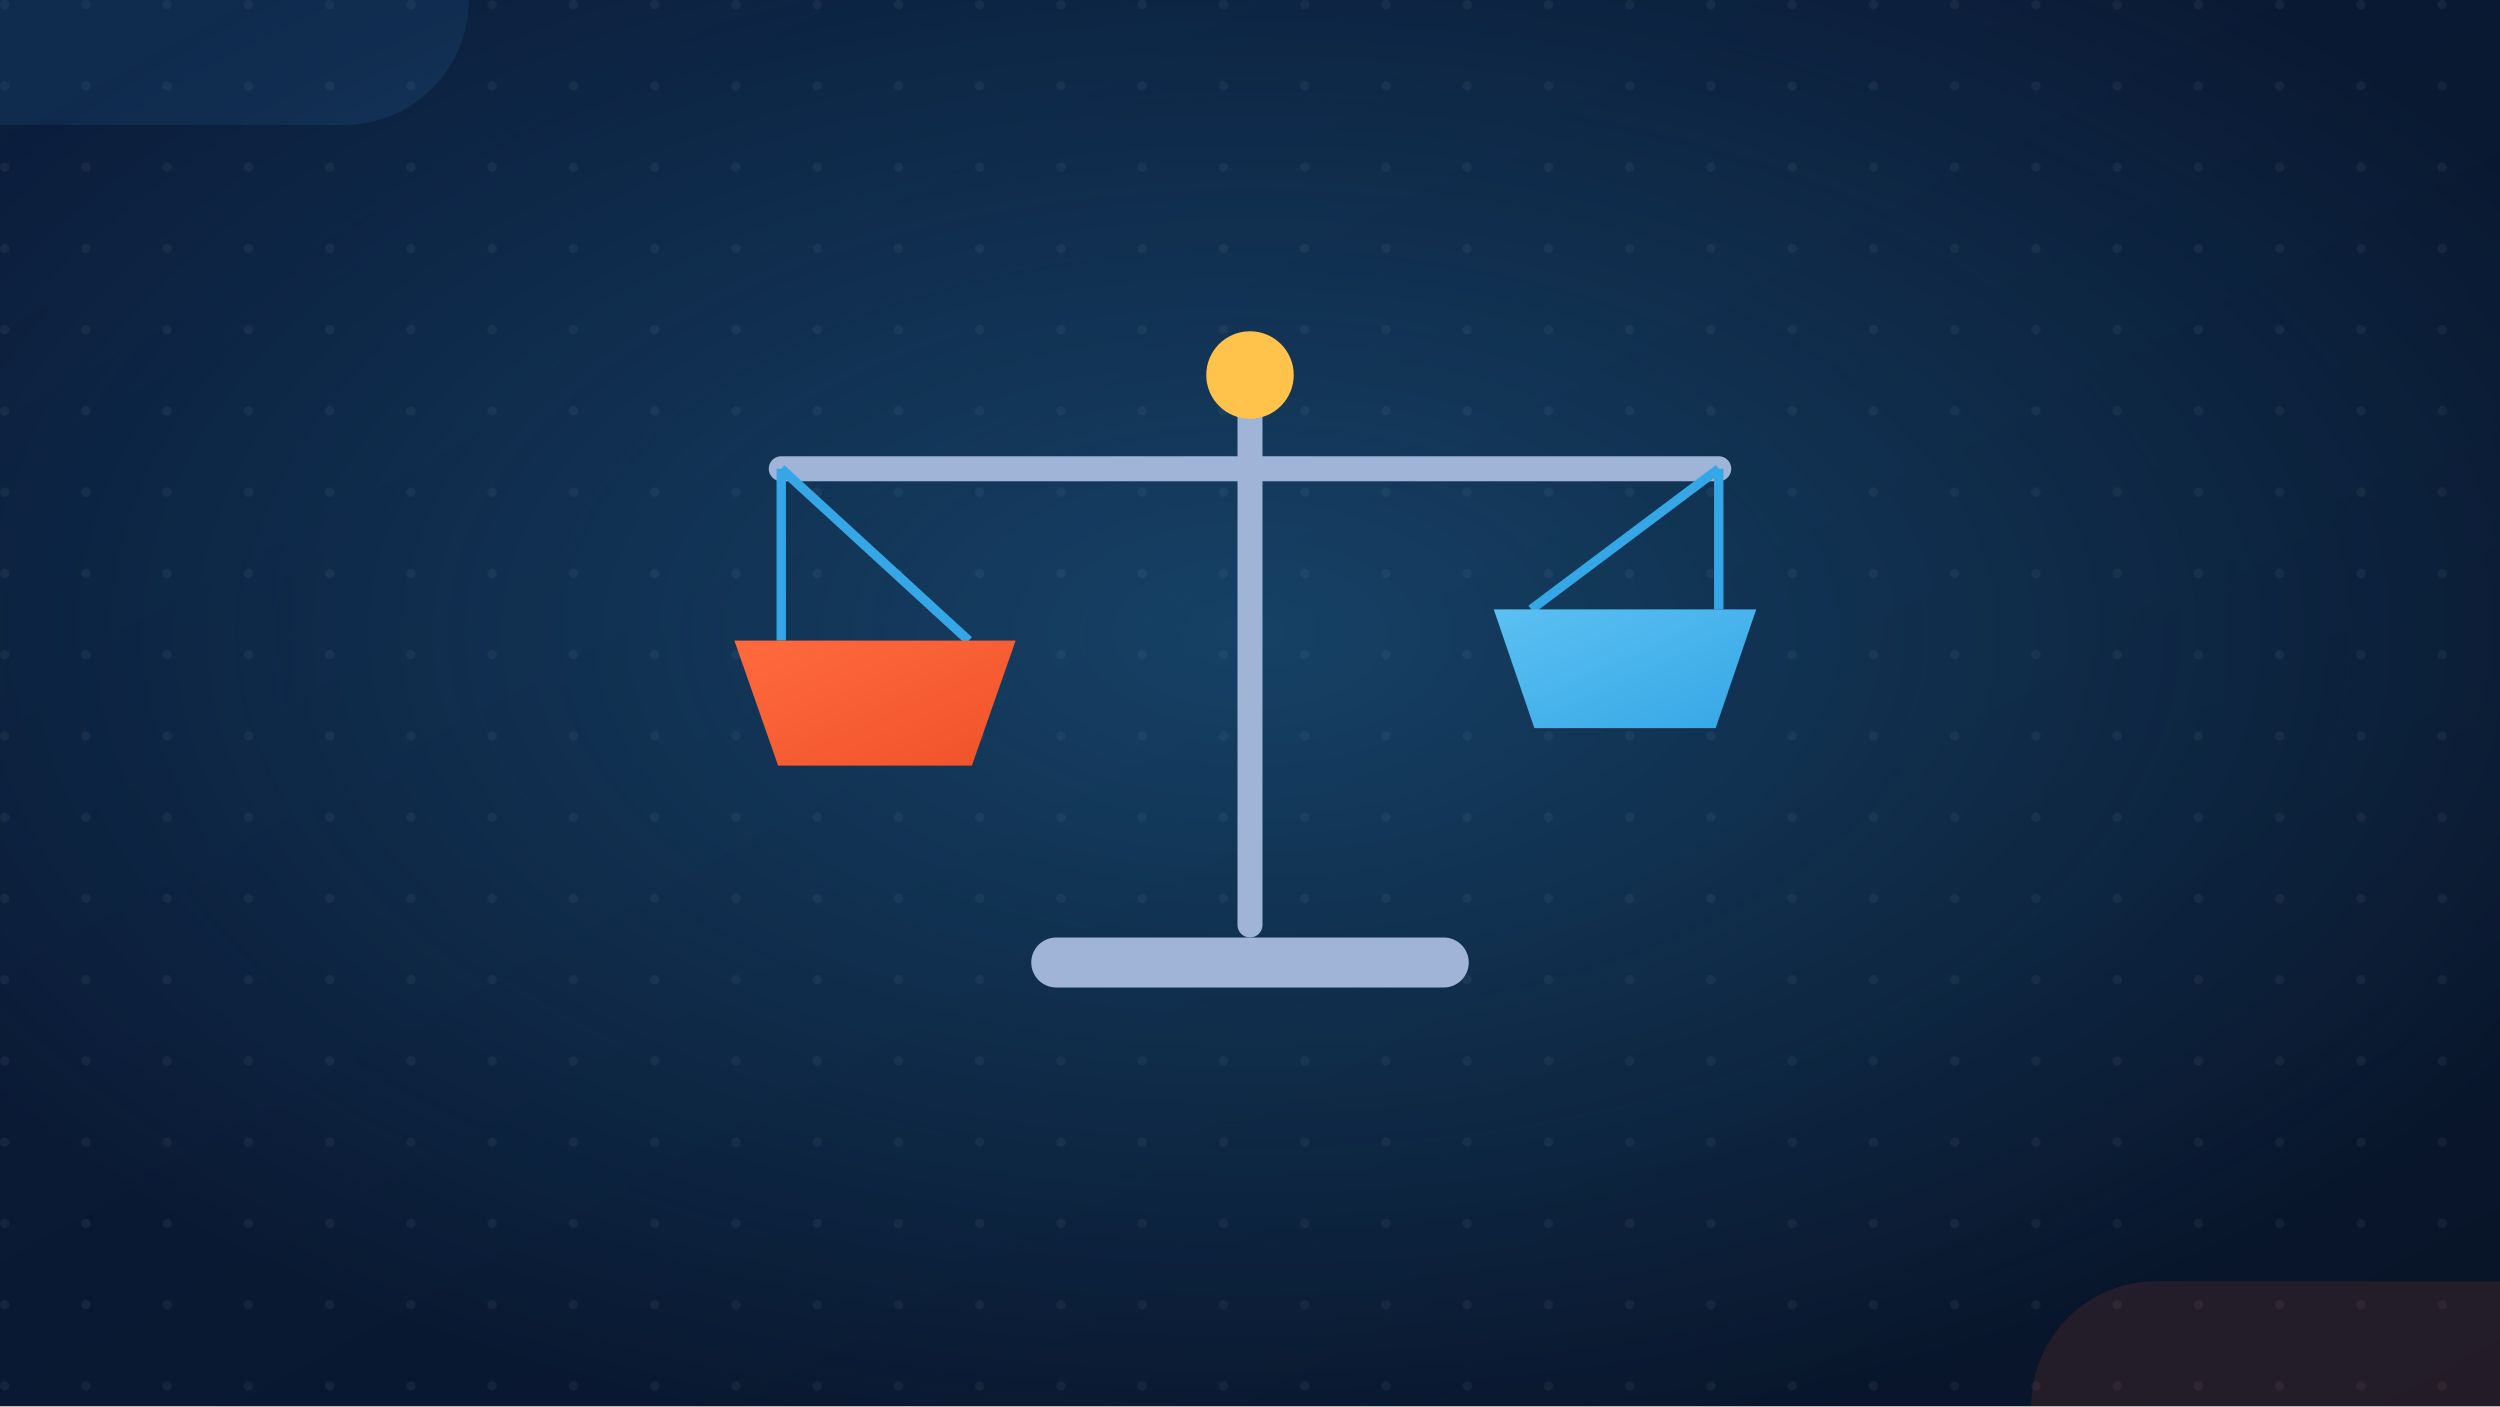
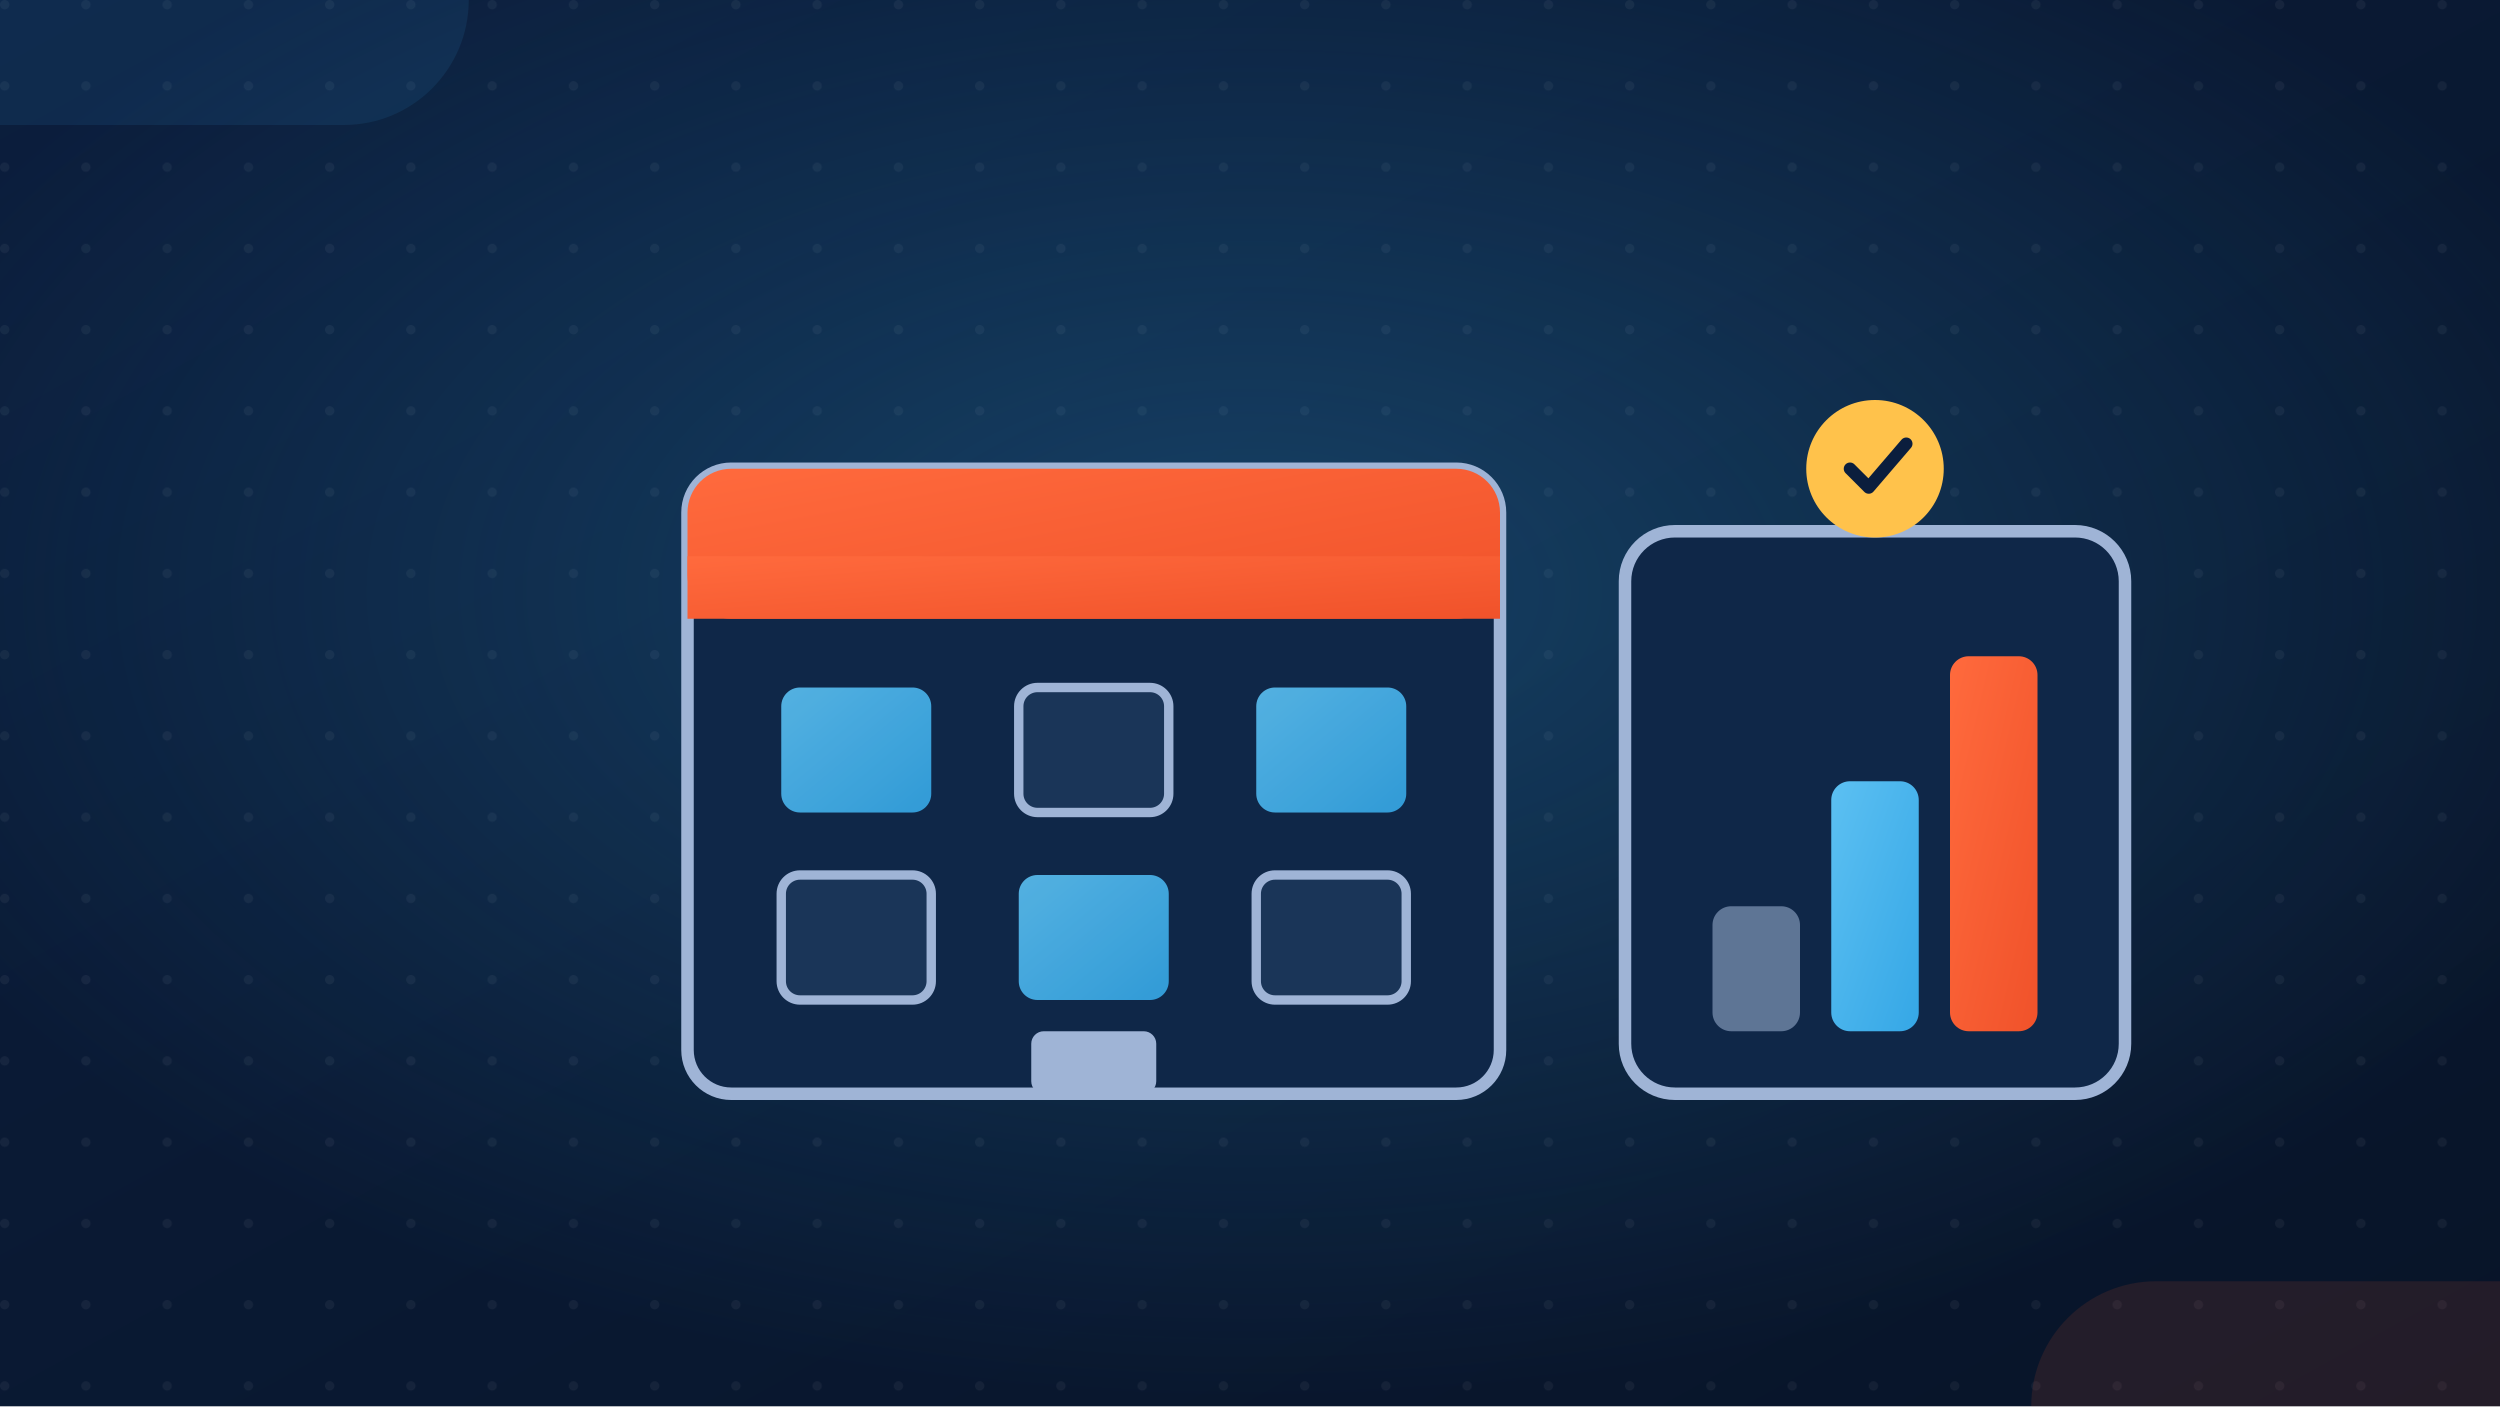
<svg xmlns="http://www.w3.org/2000/svg" viewBox="0 0 800 450" role="img" aria-hidden="true" data-slug="c-est-quoi-une-agence-seo">
  <defs>
    <linearGradient id="bg" x1="0" y1="0" x2="1" y2="1">
      <stop offset="0" stop-color="#0b1e3d" />
      <stop offset="1" stop-color="#081428" />
    </linearGradient>
    <linearGradient id="cy" x1="0" y1="0" x2="1" y2="1">
      <stop offset="0" stop-color="#5cc0f2" />
      <stop offset="1" stop-color="#35a7e6" />
    </linearGradient>
    <linearGradient id="or" x1="0" y1="0" x2="1" y2="1">
      <stop offset="0" stop-color="#ff6a3d" />
      <stop offset="1" stop-color="#f0522a" />
    </linearGradient>
-     <radialGradient id="glow" cx="50%" cy="45%" r="60%">
+     <radialGradient id="glow" cx="50%" cy="42%" r="58%">
      <stop offset="0" stop-color="#35a7e6" stop-opacity=".28" />
      <stop offset="1" stop-color="#35a7e6" stop-opacity="0" />
    </radialGradient>
    <pattern id="dots" width="26" height="26" patternUnits="userSpaceOnUse">
      <circle cx="1.5" cy="1.5" r="1.5" fill="#ffffff" opacity=".05" />
    </pattern>
  </defs>
  <rect width="800" height="450" fill="url(#bg)" />
  <rect width="800" height="450" fill="url(#dots)" />
  <rect width="800" height="450" fill="url(#glow)" />
  <path d="M0 0 H150 A40 40 0 0 1 110 40 H0 Z" fill="#35a7e6" opacity=".10" />
  <path d="M800 450 H650 A40 40 0 0 1 690 410 H800 Z" fill="#f0522a" opacity=".12" />
-   <rect x="396" y="120" width="8" height="180" rx="4" fill="#9fb4d6" />
-   <rect x="330" y="300" width="140" height="16" rx="8" fill="#9fb4d6" />
-   <line x1="250" y1="150" x2="550" y2="150" stroke="#9fb4d6" stroke-width="8" stroke-linecap="round" />
-   <g stroke="#35a7e6" stroke-width="3">
-     <line x1="250" y1="150" x2="250" y2="205" />
-     <line x1="250" y1="150" x2="310" y2="205" />
-   </g>
-   <path d="M235 205 h90 l-14 40 h-62 Z" fill="url(#or)" />
-   <g stroke="#35a7e6" stroke-width="3">
-     <line x1="550" y1="150" x2="490" y2="195" />
-     <line x1="550" y1="150" x2="550" y2="195" />
-   </g>
-   <path d="M478 195 h84 l-13 38 h-58 Z" fill="url(#cy)" />
-   <circle cx="400" cy="120" r="14" fill="#ffc24b" />
+   <rect x="220" y="150" width="260" height="200" rx="14" fill="#0f2748" stroke="#9fb4d6" stroke-width="4" />
+   <rect x="220" y="150" width="260" height="48" rx="14" fill="url(#or)" />
+   <rect x="220" y="178" width="260" height="20" fill="url(#or)" />
+   <rect x="250" y="220" width="48" height="40" rx="6" fill="url(#cy)" opacity=".9" />
+   <rect x="326" y="220" width="48" height="40" rx="6" fill="#1a3558" stroke="#9fb4d6" stroke-width="3" />
+   <rect x="402" y="220" width="48" height="40" rx="6" fill="url(#cy)" opacity=".9" />
+   <rect x="250" y="280" width="48" height="40" rx="6" fill="#1a3558" stroke="#9fb4d6" stroke-width="3" />
+   <rect x="326" y="280" width="48" height="40" rx="6" fill="url(#cy)" opacity=".9" />
+   <rect x="402" y="280" width="48" height="40" rx="6" fill="#1a3558" stroke="#9fb4d6" stroke-width="3" />
+   <rect x="330" y="330" width="40" height="20" rx="4" fill="#9fb4d6" />
+   <rect x="520" y="170" width="160" height="180" rx="16" fill="#0f2748" stroke="#9fb4d6" stroke-width="4" />
+   <rect x="548" y="290" width="28" height="40" rx="6" fill="#9fb4d6" opacity=".55" />
+   <rect x="586" y="250" width="28" height="80" rx="6" fill="url(#cy)" />
+   <rect x="624" y="210" width="28" height="120" rx="6" fill="url(#or)" />
+   <circle cx="600" cy="150" r="22" fill="#ffc24b" />
+   <path d="M592 150 l6 6 12-14" fill="none" stroke="#0b1e3d" stroke-width="4" stroke-linecap="round" stroke-linejoin="round" />
</svg>
